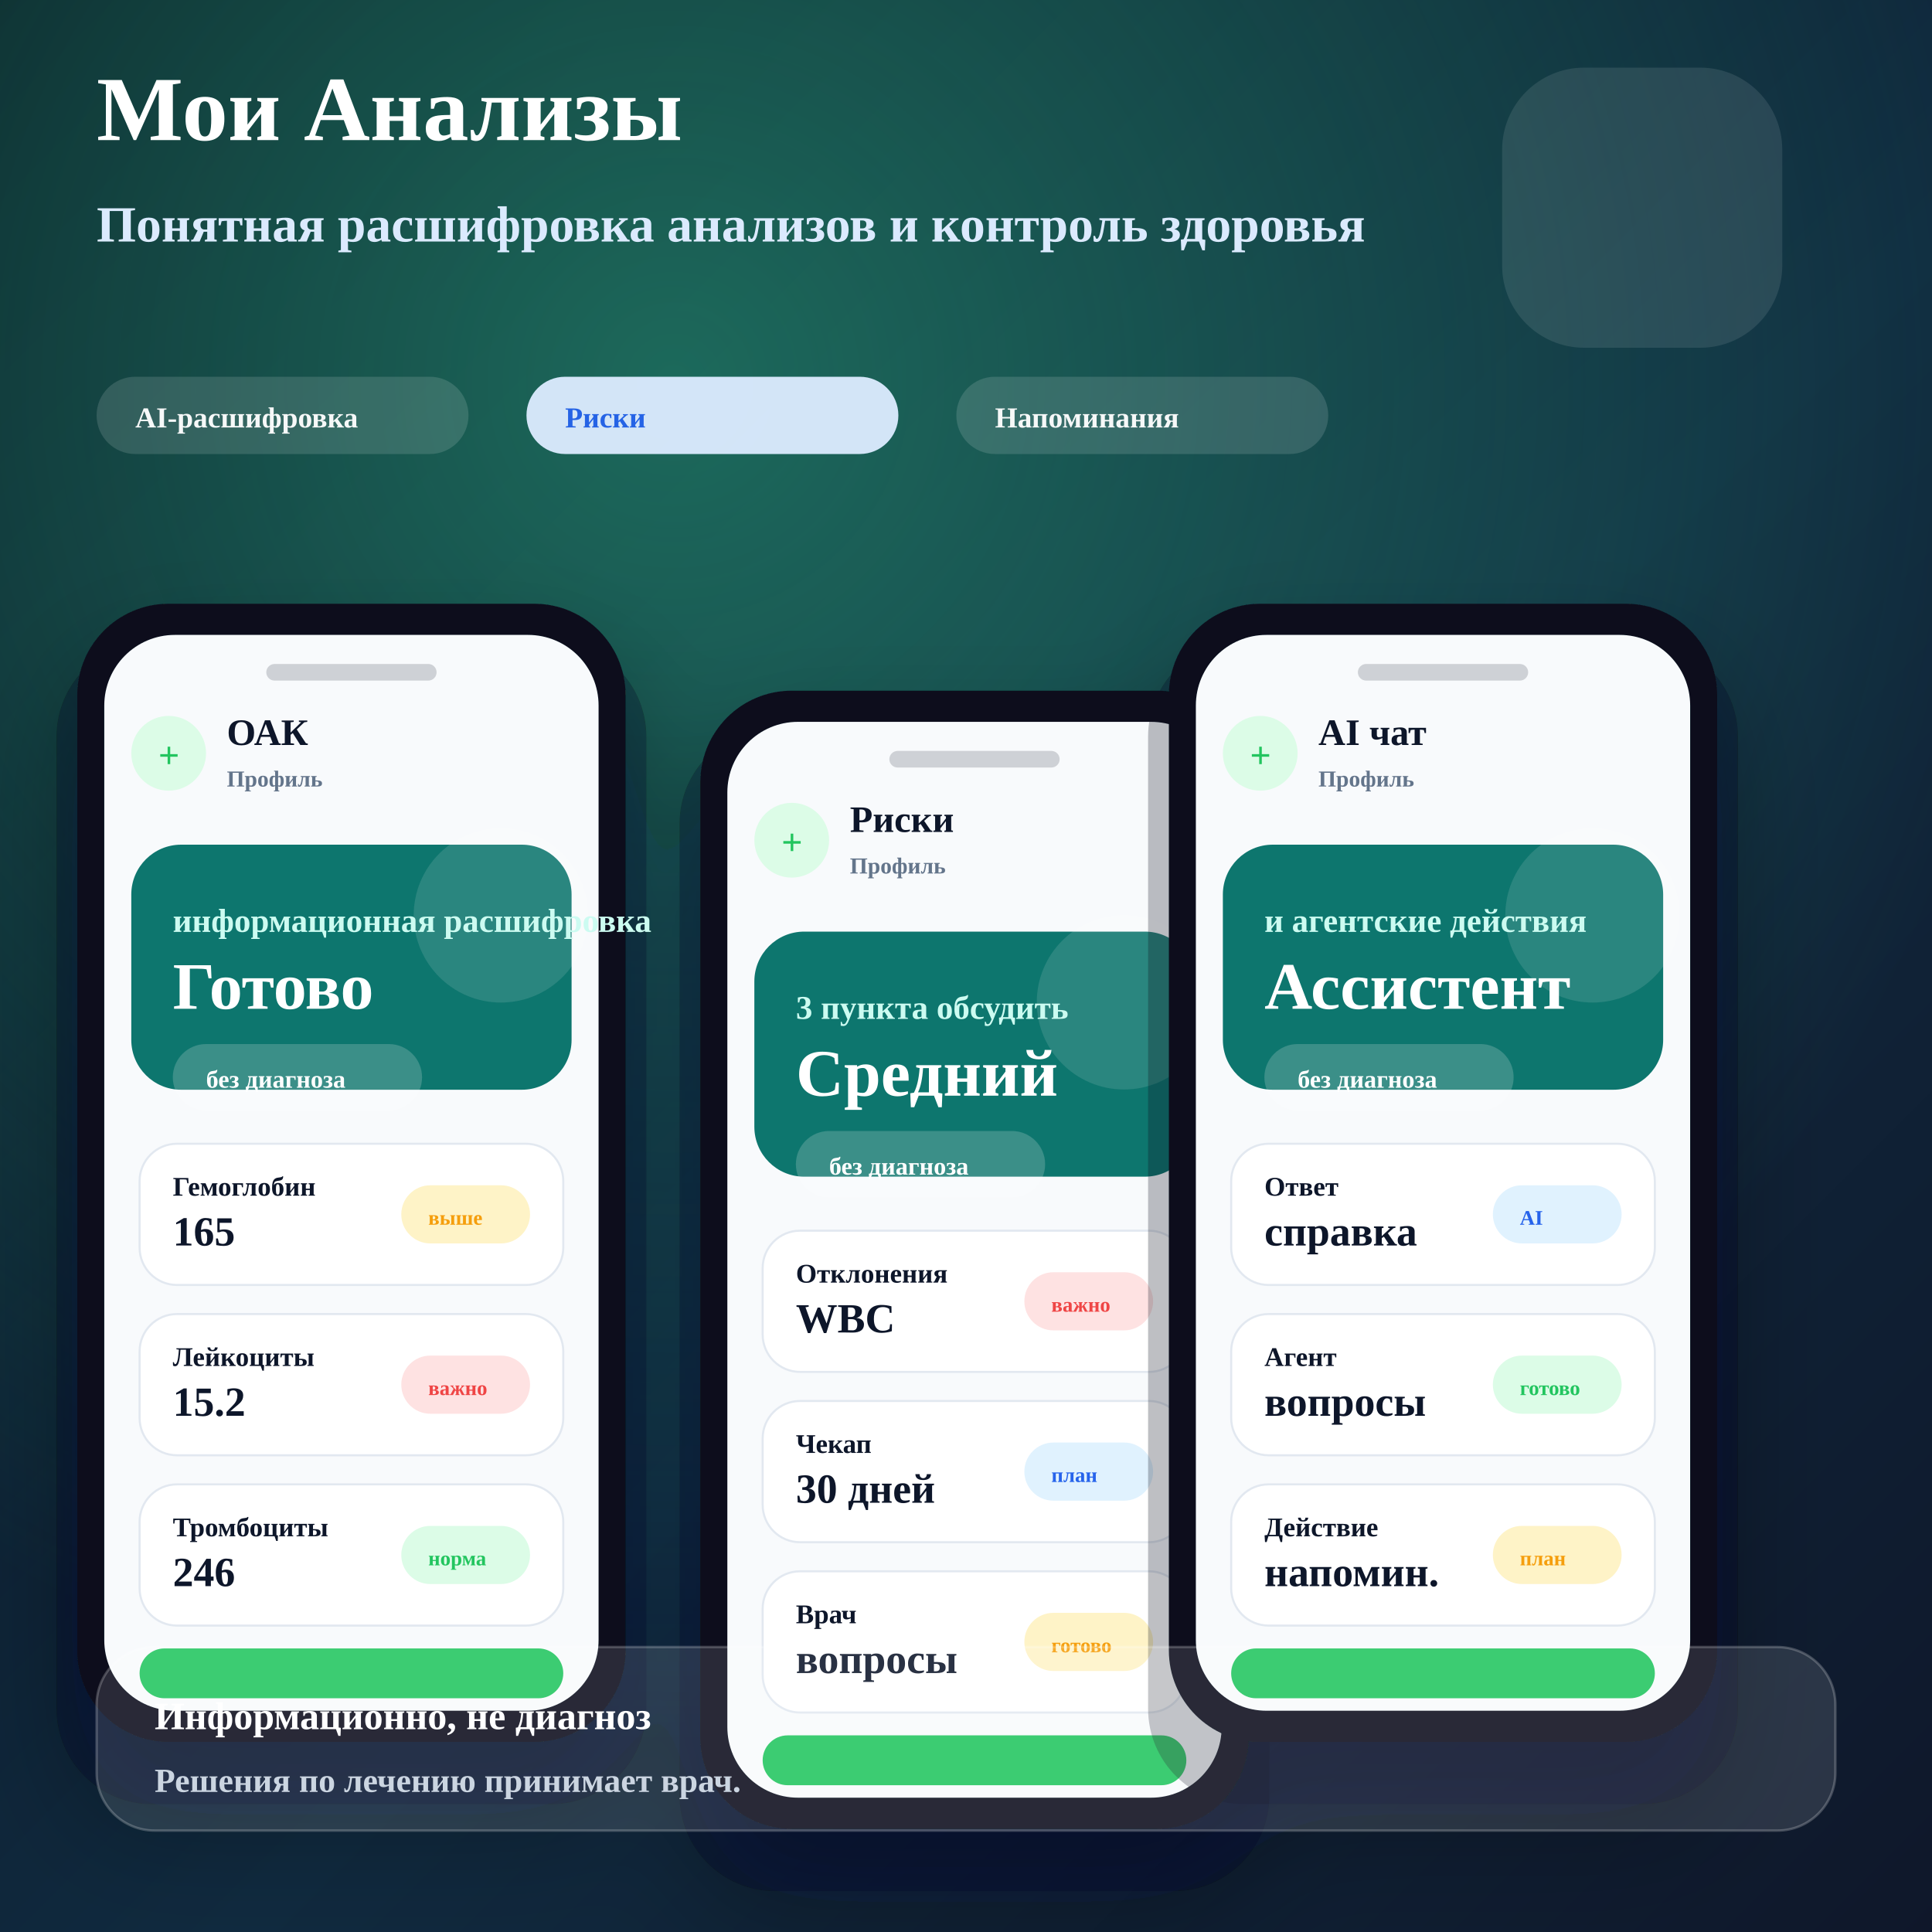
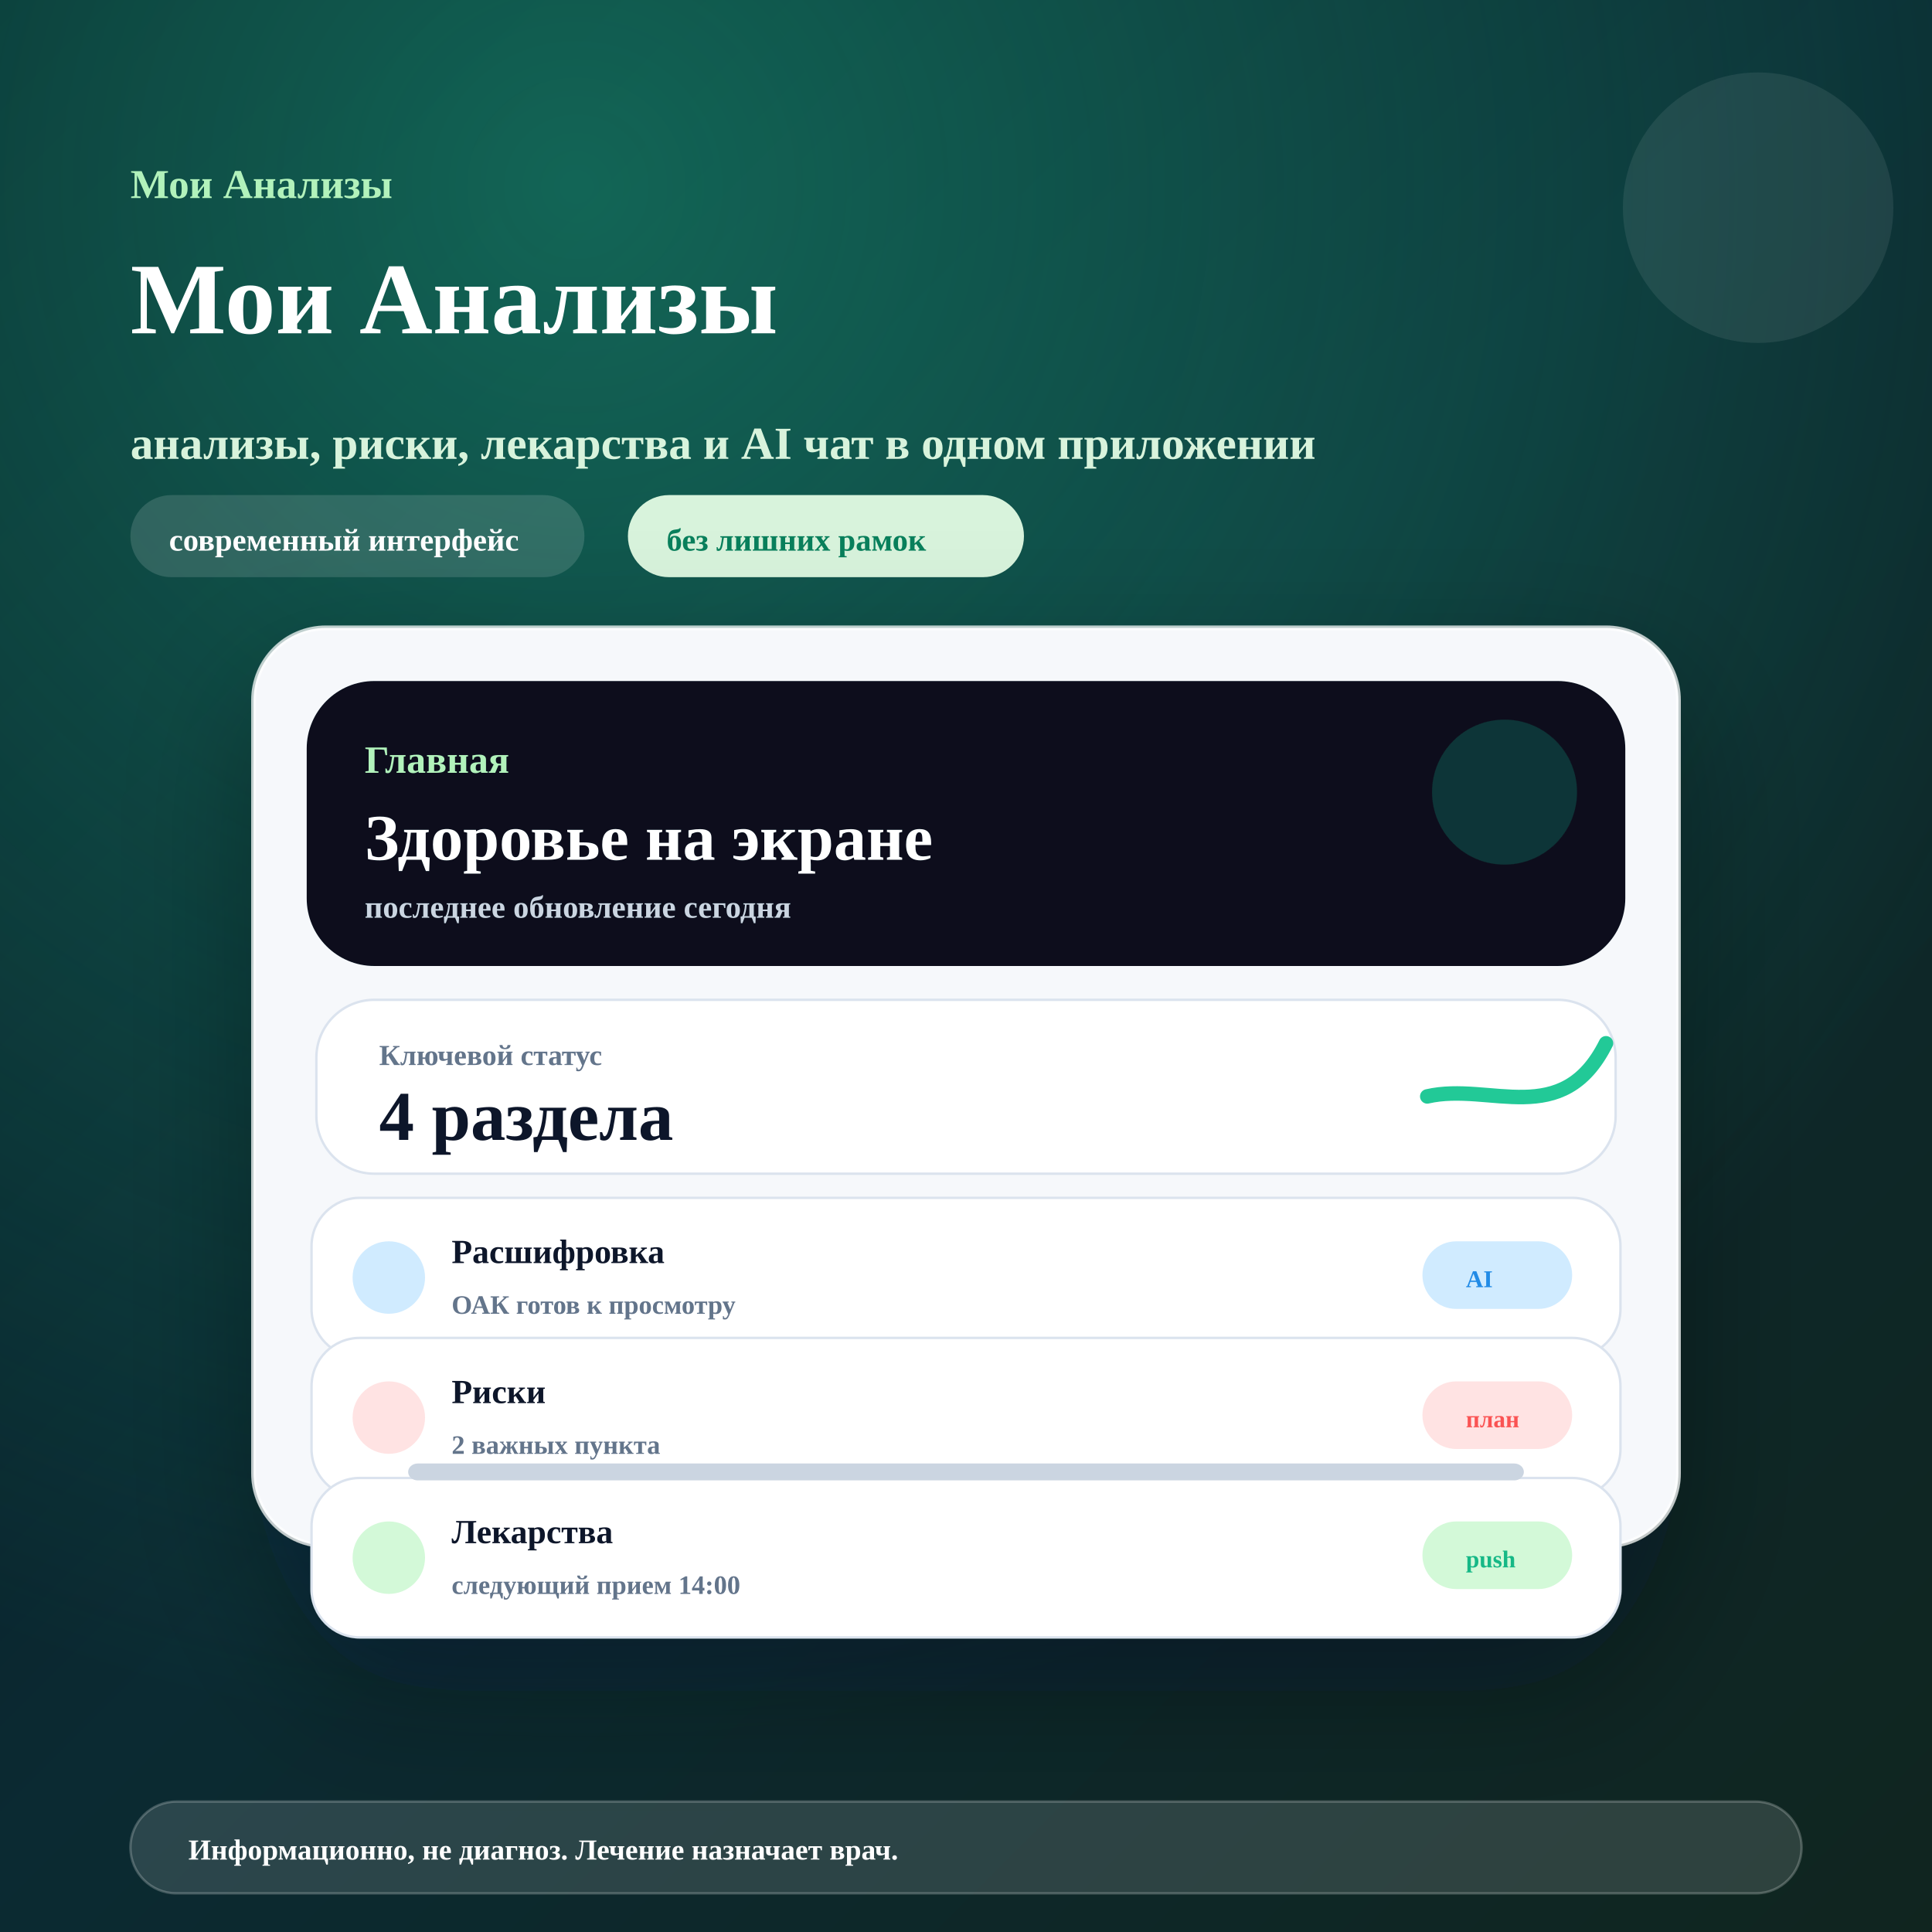
<svg xmlns="http://www.w3.org/2000/svg" width="800" height="800" viewBox="0 0 800 800">
  <defs>
    <linearGradient id="bg" x1="0" y1="0" x2="1" y2="1">
-       <stop offset="0" stop-color="#07111f" />
-       <stop offset="0.56" stop-color="#102a3f" />
-       <stop offset="1" stop-color="#0f172a" />
+       <stop offset="0" stop-color="#06141f" />
+       <stop offset="0.48" stop-color="#0b2a32" />
+       <stop offset="1" stop-color="#10251f" />
    </linearGradient>
-     <radialGradient id="glow" cx="35%" cy="20%" r="70%">
-       <stop offset="0" stop-color="#34d399" stop-opacity="0.42" />
-       <stop offset="1" stop-color="#34d399" stop-opacity="0" />
+     <radialGradient id="wash" cx="30%" cy="10%" r="80%">
+       <stop offset="0" stop-color="#20c997" stop-opacity="0.42" />
+       <stop offset="1" stop-color="#20c997" stop-opacity="0" />
    </radialGradient>
-     <filter id="shadow" x="-30%" y="-30%" width="160%" height="160%">
-       <feDropShadow dx="0" dy="24" stdDeviation="22" flood-color="#020617" flood-opacity="0.35" />
+     <filter id="softShadow" x="-20%" y="-20%" width="140%" height="140%">
+       <feDropShadow dx="0" dy="22" stdDeviation="28" flood-color="#020617" flood-opacity="0.34" />
    </filter>
  </defs>
  <rect width="800" height="800" fill="url(#bg)" />
-   <rect width="800" height="800" fill="url(#glow)" />
-   <rect x="622" y="28" width="116" height="116" rx="34" fill="#ffffff" opacity="0.10" />
-   <text x="40" y="58" font-size="38" font-weight="900" fill="#ffffff">Мои Анализы</text>
-   <text x="40" y="100" font-size="21" font-weight="800" fill="#dbeafe">Понятная расшифровка анализов и контроль здоровья</text>
-   <g opacity="0.96">
-     <rect x="40" y="156" width="154" height="32" rx="16" fill="rgba(255,255,255,0.14)" />
-     <text x="56" y="177" font-size="12" font-weight="800" fill="#ffffff">AI-расшифровка</text>
-     <rect x="218" y="156" width="154" height="32" rx="16" fill="#dbeafe" />
-     <text x="234" y="177" font-size="12" font-weight="800" fill="#2563eb">Риски</text>
-     <rect x="396" y="156" width="154" height="32" rx="16" fill="rgba(255,255,255,0.14)" />
-     <text x="412" y="177" font-size="12" font-weight="800" fill="#ffffff">Напоминания</text>
-   </g>
-   <g filter="url(#shadow)">
-     <g transform="translate(32 250) scale(0.86)">
-       <rect x="-10" y="18" width="284" height="560" rx="46" fill="#020617" opacity="0.26" />
-       <rect width="264" height="548" rx="44" fill="#08111f" />
-       <rect x="13" y="15" width="238" height="518" rx="34" fill="#f8fafc" />
-       <rect x="91" y="29" width="82" height="8" rx="4" fill="#111827" opacity="0.18" />
-       <circle cx="44" cy="72" r="18" fill="#dcfce7" />
-       <text x="39" y="79" font-size="18" font-weight="900" fill="#22c55e">+</text>
-       <text x="72" y="68" font-size="18" font-weight="900" fill="#0f172a">ОАК</text>
-       <text x="72" y="88" font-size="11" font-weight="700" fill="#64748b">Профиль</text>
-       <rect x="26" y="116" width="212" height="118" rx="24" fill="#0f766e" />
-       <circle cx="204" cy="150" r="42" fill="#ffffff" opacity="0.12" />
-       <text x="46" y="158" font-size="16" font-weight="800" fill="#ccfbf1">информационная расшифровка</text>
-       <text x="46" y="195" font-size="32" font-weight="900" fill="#ffffff">Готово</text>
-       <rect x="46" y="212" width="120" height="32" rx="16" fill="rgba(255,255,255,0.18)" />
-       <text x="62" y="233" font-size="12" font-weight="800" fill="#ffffff">без диагноза</text>
-       <rect x="30" y="260" width="204" height="68" rx="18" fill="#fff" stroke="#e2e8f0" />
-       <text x="46" y="285" font-size="13" font-weight="800" fill="#0f172a">Гемоглобин</text>
-       <text x="46" y="309" font-size="20" font-weight="900" fill="#0f172a">165</text>
-       <rect x="156" y="280" width="62" height="28" rx="14" fill="#fef3c7" />
-       <text x="169" y="299" font-size="10" font-weight="900" fill="#f59e0b">выше</text>
-       <rect x="30" y="342" width="204" height="68" rx="18" fill="#fff" stroke="#e2e8f0" />
-       <text x="46" y="367" font-size="13" font-weight="800" fill="#0f172a">Лейкоциты</text>
-       <text x="46" y="391" font-size="20" font-weight="900" fill="#0f172a">15.2</text>
-       <rect x="156" y="362" width="62" height="28" rx="14" fill="#fee2e2" />
-       <text x="169" y="381" font-size="10" font-weight="900" fill="#ef4444">важно</text>
-       <rect x="30" y="424" width="204" height="68" rx="18" fill="#fff" stroke="#e2e8f0" />
-       <text x="46" y="449" font-size="13" font-weight="800" fill="#0f172a">Тромбоциты</text>
-       <text x="46" y="473" font-size="20" font-weight="900" fill="#0f172a">246</text>
-       <rect x="156" y="444" width="62" height="28" rx="14" fill="#dcfce7" />
-       <text x="169" y="463" font-size="10" font-weight="900" fill="#22c55e">норма</text>
-       <rect x="30" y="503" width="204" height="24" rx="12" fill="#22c55e" />
-     </g>
-     <g transform="translate(290 286) scale(0.86)">
-       <rect x="-10" y="18" width="284" height="560" rx="46" fill="#020617" opacity="0.26" />
-       <rect width="264" height="548" rx="44" fill="#08111f" />
-       <rect x="13" y="15" width="238" height="518" rx="34" fill="#f8fafc" />
-       <rect x="91" y="29" width="82" height="8" rx="4" fill="#111827" opacity="0.18" />
-       <circle cx="44" cy="72" r="18" fill="#dcfce7" />
-       <text x="39" y="79" font-size="18" font-weight="900" fill="#22c55e">+</text>
-       <text x="72" y="68" font-size="18" font-weight="900" fill="#0f172a">Риски</text>
-       <text x="72" y="88" font-size="11" font-weight="700" fill="#64748b">Профиль</text>
-       <rect x="26" y="116" width="212" height="118" rx="24" fill="#0f766e" />
-       <circle cx="204" cy="150" r="42" fill="#ffffff" opacity="0.12" />
-       <text x="46" y="158" font-size="16" font-weight="800" fill="#ccfbf1">3 пункта обсудить</text>
-       <text x="46" y="195" font-size="32" font-weight="900" fill="#ffffff">Средний</text>
-       <rect x="46" y="212" width="120" height="32" rx="16" fill="rgba(255,255,255,0.18)" />
-       <text x="62" y="233" font-size="12" font-weight="800" fill="#ffffff">без диагноза</text>
-       <rect x="30" y="260" width="204" height="68" rx="18" fill="#fff" stroke="#e2e8f0" />
-       <text x="46" y="285" font-size="13" font-weight="800" fill="#0f172a">Отклонения</text>
-       <text x="46" y="309" font-size="20" font-weight="900" fill="#0f172a">WBC</text>
-       <rect x="156" y="280" width="62" height="28" rx="14" fill="#fee2e2" />
-       <text x="169" y="299" font-size="10" font-weight="900" fill="#ef4444">важно</text>
-       <rect x="30" y="342" width="204" height="68" rx="18" fill="#fff" stroke="#e2e8f0" />
-       <text x="46" y="367" font-size="13" font-weight="800" fill="#0f172a">Чекап</text>
-       <text x="46" y="391" font-size="20" font-weight="900" fill="#0f172a">30 дней</text>
-       <rect x="156" y="362" width="62" height="28" rx="14" fill="#e0f2fe" />
-       <text x="169" y="381" font-size="10" font-weight="900" fill="#2563eb">план</text>
-       <rect x="30" y="424" width="204" height="68" rx="18" fill="#fff" stroke="#e2e8f0" />
-       <text x="46" y="449" font-size="13" font-weight="800" fill="#0f172a">Врач</text>
-       <text x="46" y="473" font-size="20" font-weight="900" fill="#0f172a">вопросы</text>
-       <rect x="156" y="444" width="62" height="28" rx="14" fill="#fef3c7" />
-       <text x="169" y="463" font-size="10" font-weight="900" fill="#f59e0b">готово</text>
-       <rect x="30" y="503" width="204" height="24" rx="12" fill="#22c55e" />
-     </g>
-     <g transform="translate(484 250) scale(0.86)">
-       <rect x="-10" y="18" width="284" height="560" rx="46" fill="#020617" opacity="0.26" />
-       <rect width="264" height="548" rx="44" fill="#08111f" />
-       <rect x="13" y="15" width="238" height="518" rx="34" fill="#f8fafc" />
-       <rect x="91" y="29" width="82" height="8" rx="4" fill="#111827" opacity="0.18" />
-       <circle cx="44" cy="72" r="18" fill="#dcfce7" />
-       <text x="39" y="79" font-size="18" font-weight="900" fill="#22c55e">+</text>
-       <text x="72" y="68" font-size="18" font-weight="900" fill="#0f172a">AI чат</text>
-       <text x="72" y="88" font-size="11" font-weight="700" fill="#64748b">Профиль</text>
-       <rect x="26" y="116" width="212" height="118" rx="24" fill="#0f766e" />
-       <circle cx="204" cy="150" r="42" fill="#ffffff" opacity="0.12" />
-       <text x="46" y="158" font-size="16" font-weight="800" fill="#ccfbf1">и агентские действия</text>
-       <text x="46" y="195" font-size="32" font-weight="900" fill="#ffffff">Ассистент</text>
-       <rect x="46" y="212" width="120" height="32" rx="16" fill="rgba(255,255,255,0.18)" />
-       <text x="62" y="233" font-size="12" font-weight="800" fill="#ffffff">без диагноза</text>
-       <rect x="30" y="260" width="204" height="68" rx="18" fill="#fff" stroke="#e2e8f0" />
-       <text x="46" y="285" font-size="13" font-weight="800" fill="#0f172a">Ответ</text>
-       <text x="46" y="309" font-size="20" font-weight="900" fill="#0f172a">справка</text>
-       <rect x="156" y="280" width="62" height="28" rx="14" fill="#e0f2fe" />
-       <text x="169" y="299" font-size="10" font-weight="900" fill="#2563eb">AI</text>
-       <rect x="30" y="342" width="204" height="68" rx="18" fill="#fff" stroke="#e2e8f0" />
-       <text x="46" y="367" font-size="13" font-weight="800" fill="#0f172a">Агент</text>
-       <text x="46" y="391" font-size="20" font-weight="900" fill="#0f172a">вопросы</text>
-       <rect x="156" y="362" width="62" height="28" rx="14" fill="#dcfce7" />
-       <text x="169" y="381" font-size="10" font-weight="900" fill="#22c55e">готово</text>
-       <rect x="30" y="424" width="204" height="68" rx="18" fill="#fff" stroke="#e2e8f0" />
-       <text x="46" y="449" font-size="13" font-weight="800" fill="#0f172a">Действие</text>
-       <text x="46" y="473" font-size="20" font-weight="900" fill="#0f172a">напомин.</text>
-       <rect x="156" y="444" width="62" height="28" rx="14" fill="#fef3c7" />
-       <text x="169" y="463" font-size="10" font-weight="900" fill="#f59e0b">план</text>
-       <rect x="30" y="503" width="204" height="24" rx="12" fill="#22c55e" />
+   <rect width="800" height="800" fill="url(#wash)" />
+   <circle cx="728" cy="86" r="56" fill="#ffffff" opacity="0.08" />
+   <text x="54" y="82" font-size="17" font-weight="900" fill="#b2f2bb">Мои Анализы</text>
+   <text x="54" y="138" font-size="42" font-weight="900" fill="#ffffff">Мои Анализы</text>
+   <text x="54" y="190" font-size="19" font-weight="800" fill="#d8f3dc">анализы, риски, лекарства и AI чат в одном приложении</text>
+   <rect x="54" y="205" width="188" height="34" rx="17" fill="rgba(255,255,255,0.14)" />
+   <text x="70" y="228" font-size="13" font-weight="800" fill="#ffffff">современный интерфейс</text>
+   <rect x="260" y="205" width="164" height="34" rx="17" fill="#d8f3dc" />
+   <text x="276" y="228" font-size="13" font-weight="800" fill="#087f5b">без лишних рамок</text>
+   <g filter="url(#softShadow)">
+     <g>
+       <rect x="105" y="260" width="590" height="380" rx="30" fill="#f6f8fb" stroke="rgba(255,255,255,0.72)" stroke-width="2" />
+       <rect x="127" y="282" width="546" height="118" rx="28" fill="#07111f" />
+       <circle cx="623" cy="328" r="30" fill="#20c997" opacity="0.2" />
+       <text x="151" y="320" font-size="16" font-weight="900" fill="#b2f2bb">Главная</text>
+       <text x="151" y="356" font-size="27" font-weight="900" fill="#ffffff">Здоровье на экране</text>
+       <text x="151" y="380" font-size="13" font-weight="800" fill="#cbd5e1">последнее обновление сегодня</text>
+       <rect x="131" y="414" width="538" height="72" rx="24" fill="#ffffff" stroke="#dbe3ee" />
+       <text x="157" y="441" font-size="12" font-weight="900" fill="#64748b">Ключевой статус</text>
+       <text x="157" y="472" font-size="29" font-weight="900" fill="#0f172a">4 раздела</text>
+       <path d="M 591 454 C 617 448, 647 468, 665 432" fill="none" stroke="#20c997" stroke-width="6" stroke-linecap="round" />
+       <rect x="129" y="496" width="542" height="66" rx="20" fill="#ffffff" stroke="#dbe3ee" />
+       <circle cx="161" cy="529" r="15" fill="#d0ebff" />
+       <text x="187" y="523" font-size="14" font-weight="900" fill="#0f172a">Расшифровка</text>
+       <text x="187" y="544" font-size="11" font-weight="700" fill="#64748b">ОАК готов к просмотру</text>
+       <rect x="589" y="514" width="62" height="28" rx="14" fill="#d0ebff" />
+       <text x="607" y="533" font-size="10" font-weight="900" fill="#228be6">AI</text>
+       <rect x="129" y="554" width="542" height="66" rx="20" fill="#ffffff" stroke="#dbe3ee" />
+       <circle cx="161" cy="587" r="15" fill="#ffe3e3" />
+       <text x="187" y="581" font-size="14" font-weight="900" fill="#0f172a">Риски</text>
+       <text x="187" y="602" font-size="11" font-weight="700" fill="#64748b">2 важных пункта</text>
+       <rect x="589" y="572" width="62" height="28" rx="14" fill="#ffe3e3" />
+       <text x="607" y="591" font-size="10" font-weight="900" fill="#fa5252">план</text>
+       <rect x="129" y="612" width="542" height="66" rx="20" fill="#ffffff" stroke="#dbe3ee" />
+       <circle cx="161" cy="645" r="15" fill="#d3f9d8" />
+       <text x="187" y="639" font-size="14" font-weight="900" fill="#0f172a">Лекарства</text>
+       <text x="187" y="660" font-size="11" font-weight="700" fill="#64748b">следующий прием 14:00</text>
+       <rect x="589" y="630" width="62" height="28" rx="14" fill="#d3f9d8" />
+       <text x="607" y="649" font-size="10" font-weight="900" fill="#12b886">push</text>
+       <rect x="169" y="606" width="462" height="7" rx="4" fill="#cbd5e1" />
    </g>
  </g>
-   <rect x="40" y="682" width="720" height="76" rx="24" fill="rgba(255,255,255,0.12)" stroke="rgba(255,255,255,0.22)" />
-   <text x="64" y="716" font-size="16" font-weight="900" fill="#ffffff">Информационно, не диагноз</text>
-   <text x="64" y="742" font-size="14" font-weight="700" fill="#cbd5e1">Решения по лечению принимает врач.</text>
+   <rect x="54" y="746" width="692" height="38" rx="19" fill="rgba(255,255,255,0.13)" stroke="rgba(255,255,255,0.22)" />
+   <text x="78" y="770" font-size="12" font-weight="900" fill="#ffffff">Информационно, не диагноз. Лечение назначает врач.</text>
</svg>
